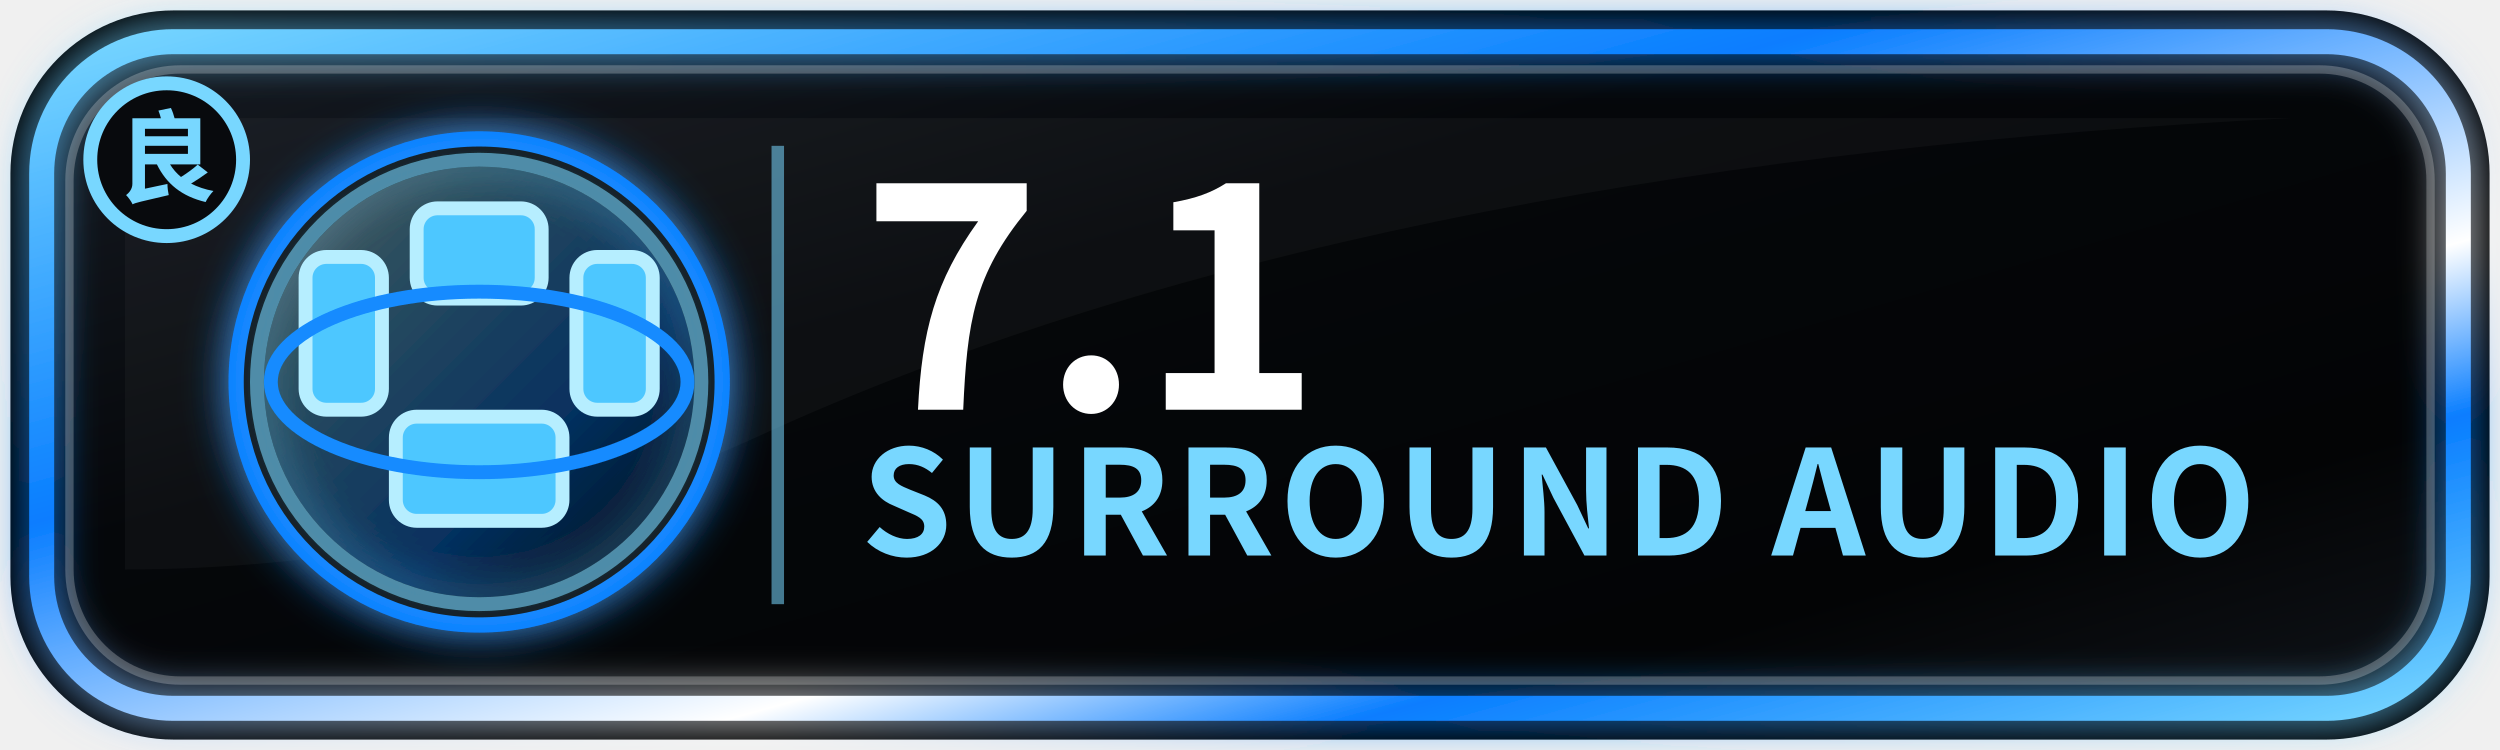
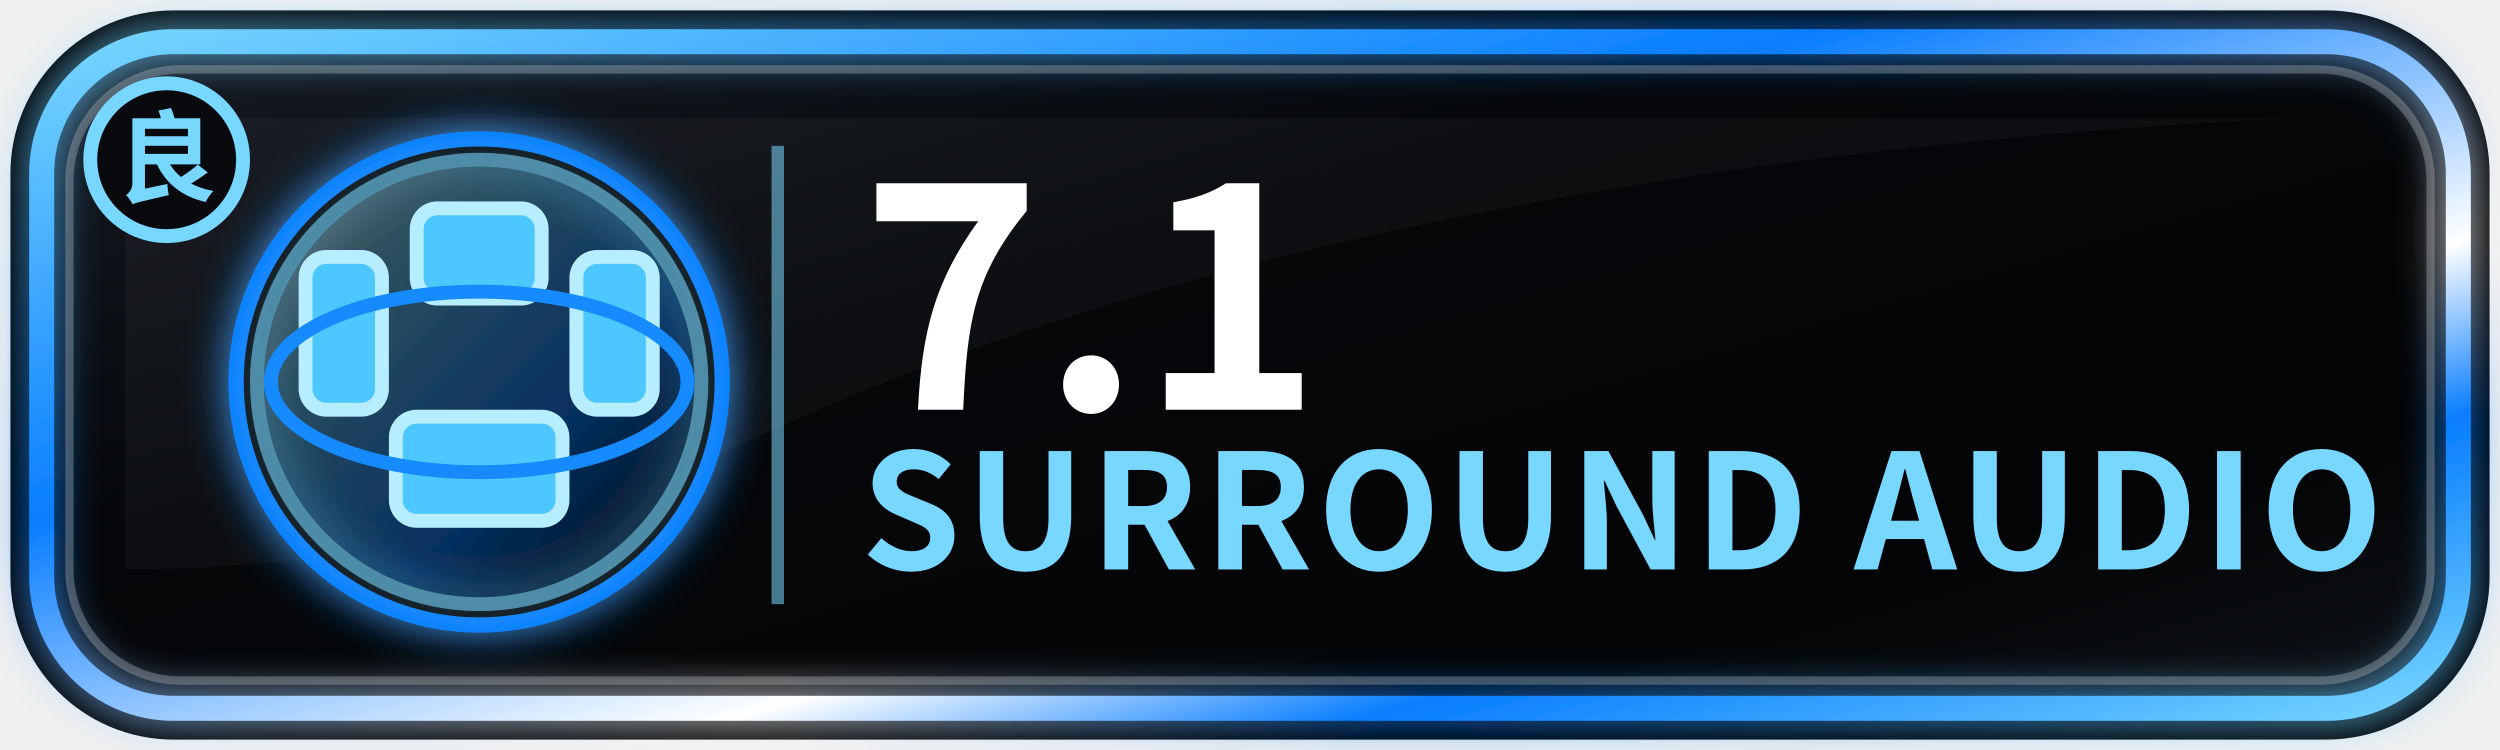
<svg xmlns="http://www.w3.org/2000/svg" width="360" height="108" viewBox="0 0 360 108">
  <defs>
    <linearGradient id="bg" x1="0" y1="0" x2="1" y2="1">
      <stop offset="0" stop-color="#171C24" />
      <stop offset=".38" stop-color="#05070A" />
      <stop offset=".78" stop-color="#030405" />
      <stop offset="1" stop-color="#11151B" />
    </linearGradient>
    <linearGradient id="edge" x1="0" y1="0" x2="1" y2="1">
      <stop offset="0" stop-color="#78D7FF" />
      <stop offset=".36" stop-color="#087DFF" />
      <stop offset=".65" stop-color="#FFFFFF" />
      <stop offset=".78" stop-color="#087DFF" />
      <stop offset="1" stop-color="#78D7FF" />
    </linearGradient>
    <linearGradient id="iconFill" x1="0" y1="0" x2="1" y2="1">
      <stop offset="0" stop-color="#FFFFFF" />
      <stop offset=".25" stop-color="#78D7FF" />
      <stop offset=".65" stop-color="#087DFF" />
      <stop offset="1" stop-color="#0B0D12" />
    </linearGradient>
    <linearGradient id="gold" x1="0" y1="0" x2="1" y2="1">
      <stop offset="0" stop-color="#FFF1A8" />
      <stop offset=".3" stop-color="#FFD45E" />
      <stop offset=".72" stop-color="#B56A00" />
      <stop offset="1" stop-color="#FFF1A8" />
    </linearGradient>
    <filter id="glow" x="-40%" y="-40%" width="180%" height="180%">
      <feGaussianBlur stdDeviation="3" result="b" />
      <feMerge>
        <feMergeNode in="b" />
        <feMergeNode in="SourceGraphic" />
      </feMerge>
    </filter>
    <filter id="soft" x="-20%" y="-20%" width="140%" height="140%">
      <feGaussianBlur stdDeviation="1.2" />
    </filter>
  </defs>
  <rect x="3" y="3" width="354" height="102" rx="22" fill="url(#bg)" stroke="#000000" stroke-width="3" />
  <rect x="6" y="6" width="348" height="96" rx="19" fill="none" stroke="url(#edge)" stroke-width="3.6" filter="url(#glow)" />
  <rect x="10" y="10" width="340" height="88" rx="16" fill="none" stroke="#FFFFFF" stroke-opacity=".24" stroke-width="1.2" />
  <path d="M18 17H330C250 21 173 34 111 62C79 77 45 82 18 82Z" fill="#FFFFFF" opacity=".035" />
  <circle cx="24" cy="23" r="11" fill="#080A0D" stroke="#78D7FF" stroke-width="2" />
  <text x="24" y="28" text-anchor="middle" font-family="Noto Sans CJK SC,Arial,sans-serif" font-size="14.5" font-weight="900" fill="#78D7FF">良</text>
  <g filter="url(#glow)">
    <circle cx="69" cy="55" r="35" fill="#05070A" stroke="#087DFF" stroke-width="2.2" />
    <circle cx="69" cy="55" r="31" fill="url(#iconFill)" opacity=".34" />
    <circle cx="69" cy="55" r="32" fill="none" stroke="#78D7FF" stroke-opacity=".58" stroke-width="2" filter="url(#glow)" />
    <rect x="44" y="37" width="11" height="22" rx="3" fill="#4EC7FF" stroke="#B6EEFF" stroke-width="2" />
    <rect x="83" y="37" width="11" height="22" rx="3" fill="#4EC7FF" stroke="#B6EEFF" stroke-width="2" />
    <rect x="60" y="30" width="18" height="13" rx="3" fill="#4EC7FF" stroke="#B6EEFF" stroke-width="2" />
    <rect x="57" y="60" width="24" height="15" rx="3" fill="#4EC7FF" stroke="#B6EEFF" stroke-width="2" />
    <ellipse cx="69" cy="55" rx="30" ry="13" fill="none" stroke="#128BFF" stroke-width="2" />
  </g>
  <path d="M112 21v66" stroke="#78D7FF" stroke-opacity=".55" stroke-width="1.8" />
  <text x="124" y="59" font-family="Noto Sans CJK SC,Arial,sans-serif" font-size="44" font-weight="900" fill="#FFFFFF">7.1</text>
-   <text x="124" y="80" font-family="Noto Sans CJK SC,Arial,sans-serif" font-size="21" font-weight="800" letter-spacing=".7" fill="#78D7FF">SURROUND AUDIO</text>
+   <text x="124" y="82" font-family="Noto Sans CJK SC,Arial,sans-serif" font-size="23" font-weight="800" letter-spacing=".7" fill="#78D7FF">SURROUND AUDIO</text>
</svg>
